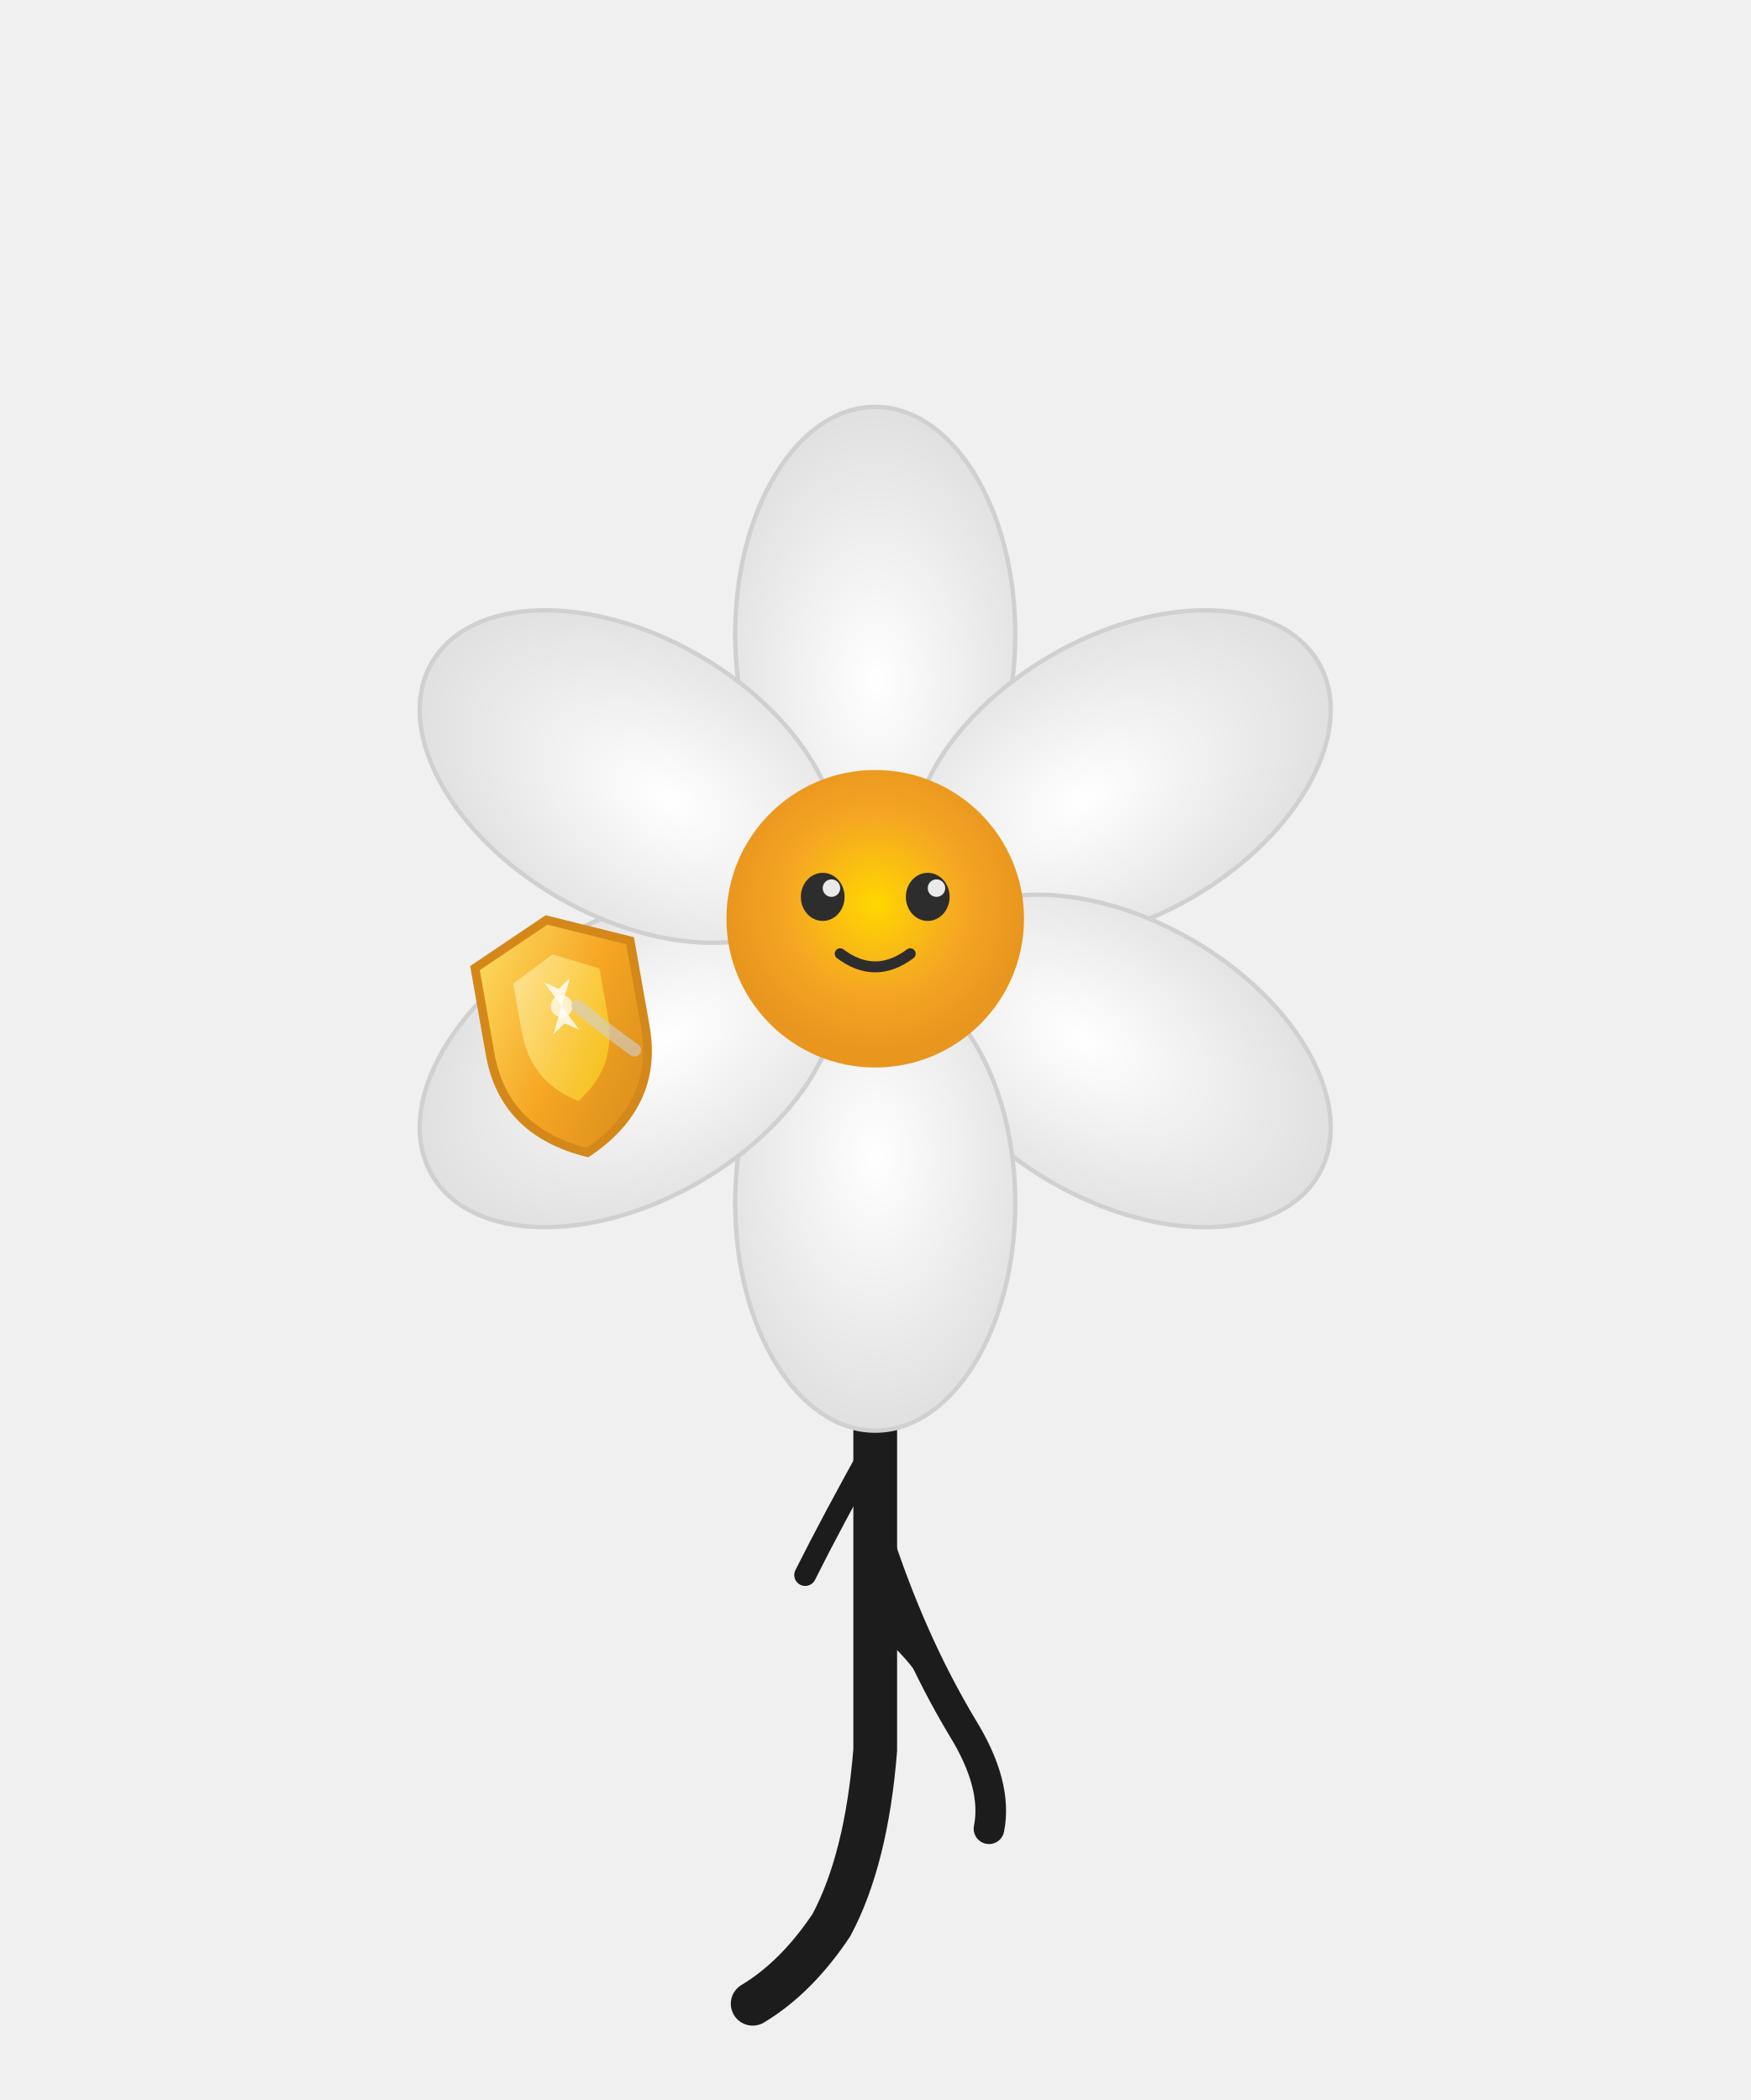
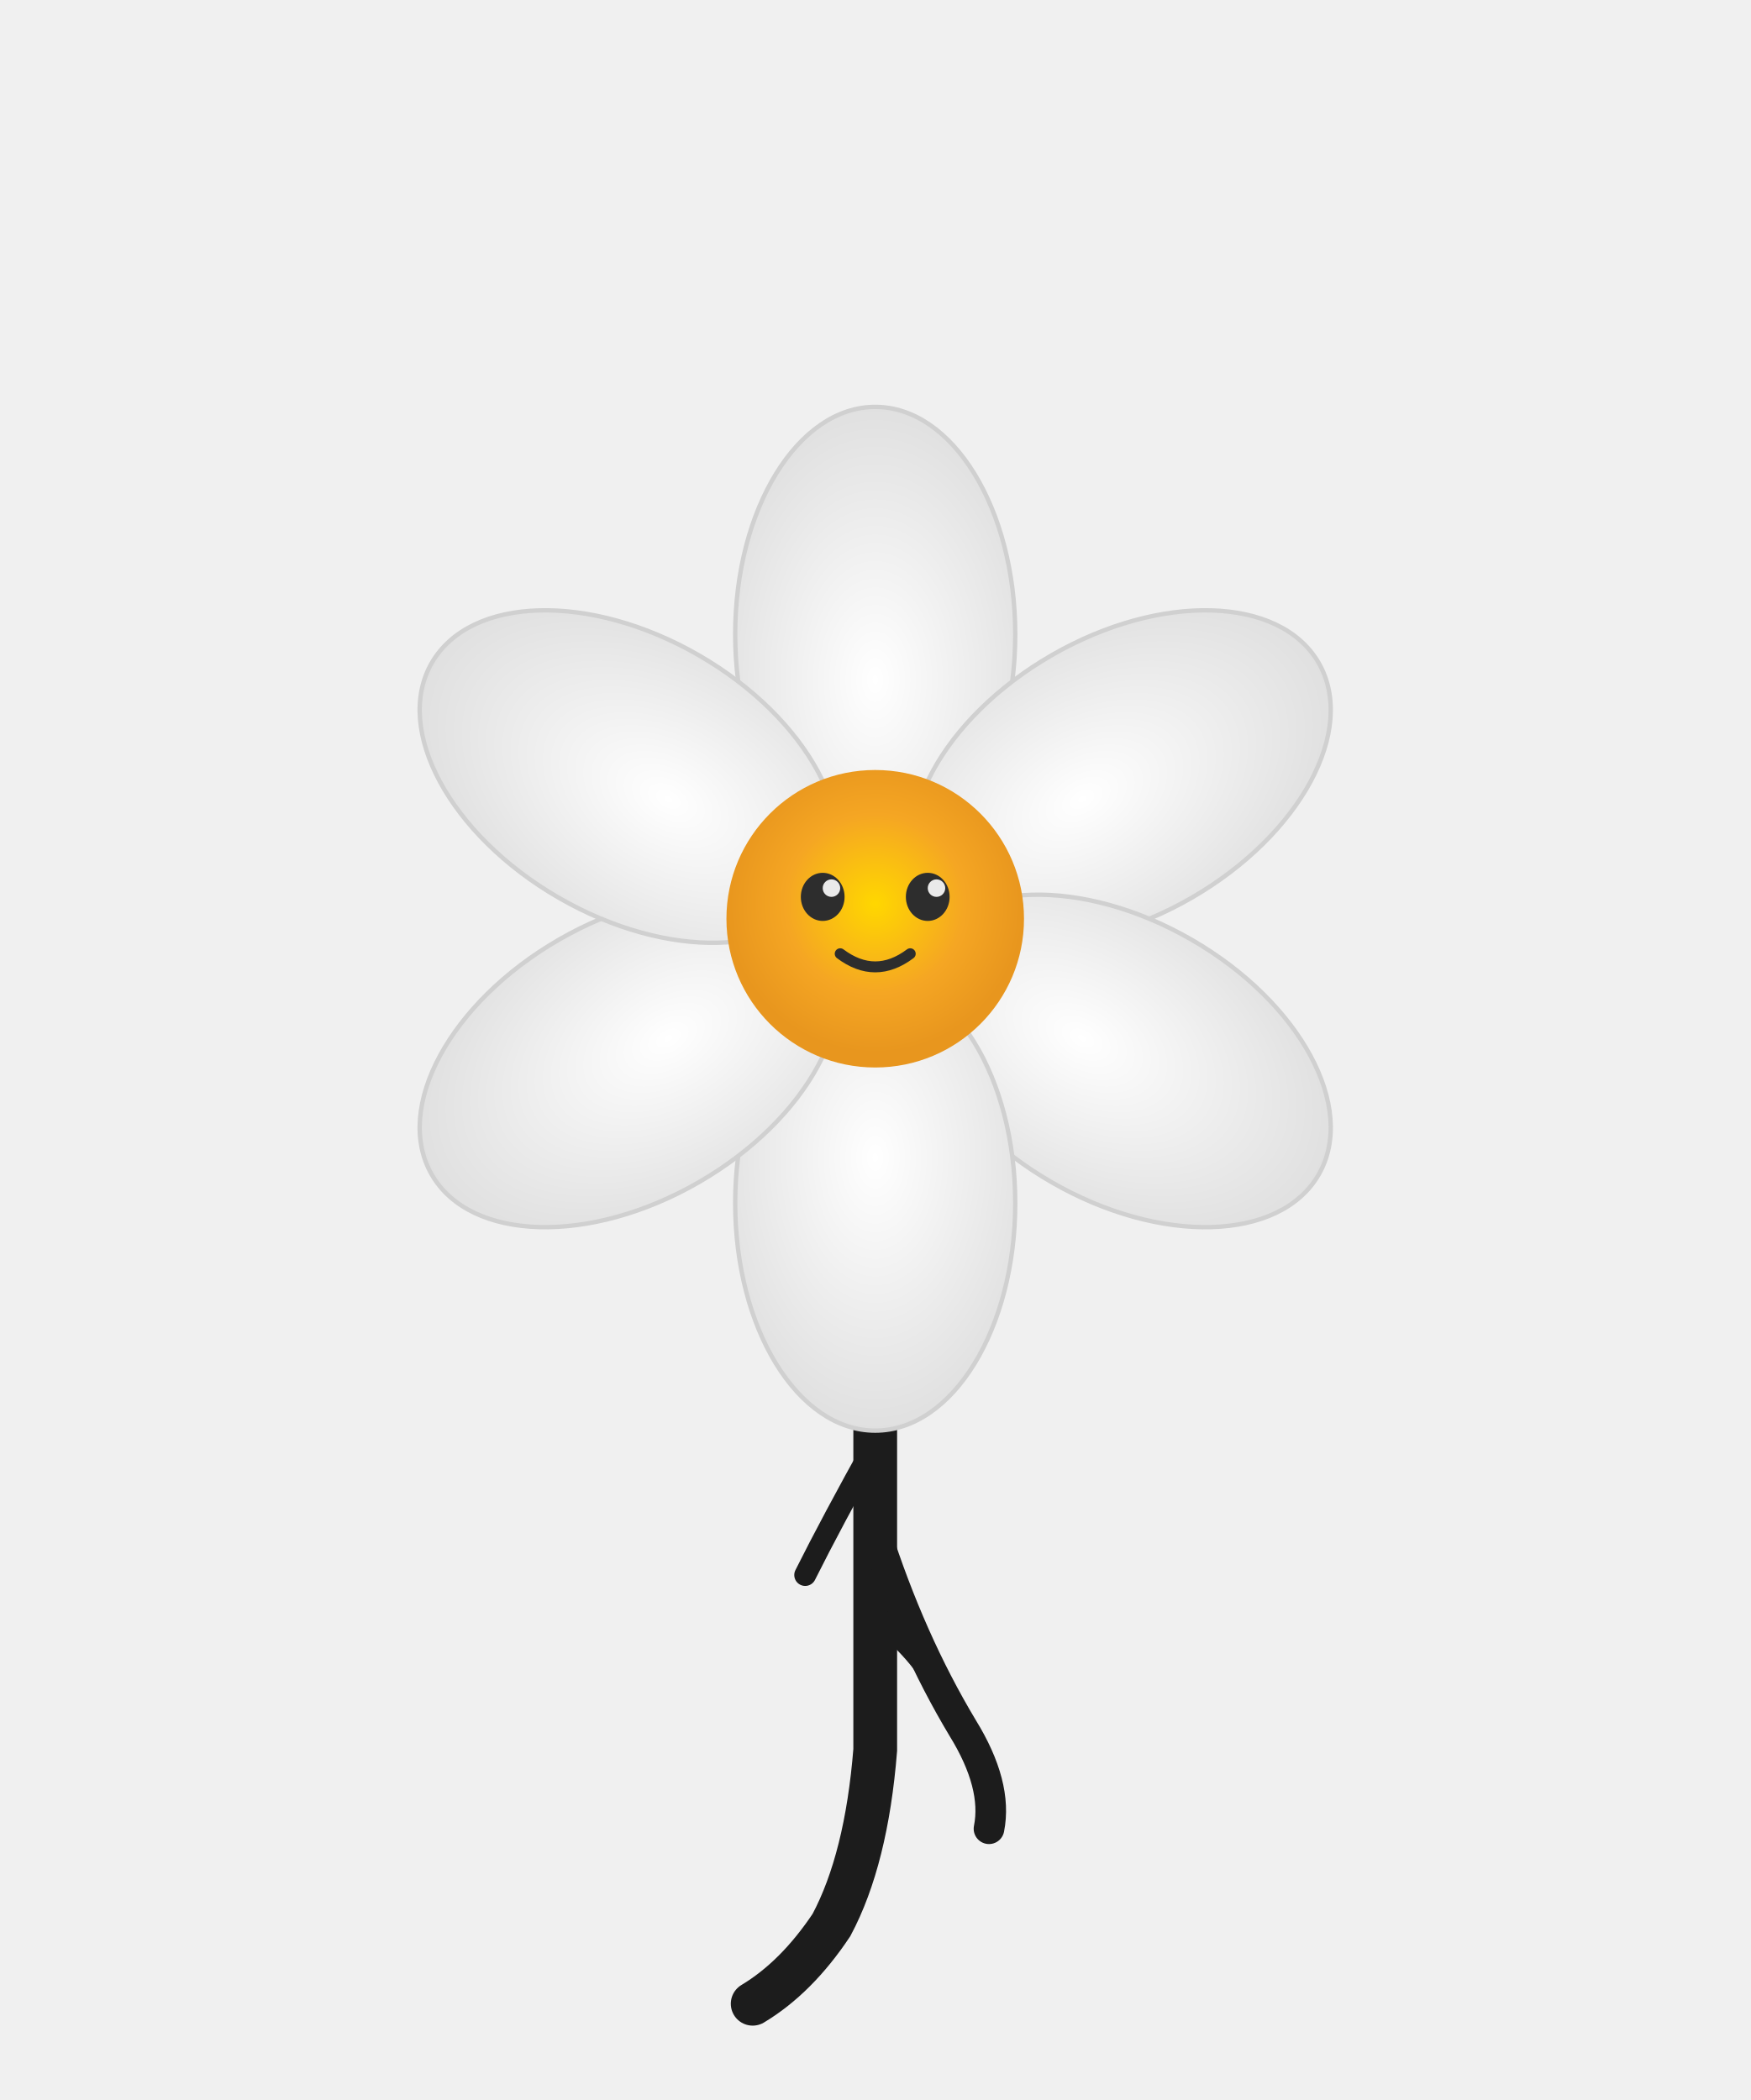
<svg xmlns="http://www.w3.org/2000/svg" viewBox="0 0 400 480" width="400" height="480">
  <defs>
    <radialGradient id="center-glow" cx="50%" cy="45%" r="50%">
      <stop offset="0%" stop-color="#FFD700" />
      <stop offset="60%" stop-color="#F5A623" />
      <stop offset="100%" stop-color="#E8961E" />
    </radialGradient>
    <radialGradient id="petal-grad" cx="50%" cy="60%" r="60%">
      <stop offset="0%" stop-color="#FFFFFF" />
      <stop offset="100%" stop-color="#E0E0E0" />
    </radialGradient>
-     <linearGradient id="shield-grad" x1="0%" y1="0%" x2="100%" y2="100%">
-       <stop offset="0%" stop-color="#FFE066" />
-       <stop offset="50%" stop-color="#F5A623" />
-       <stop offset="100%" stop-color="#D4881A" />
-     </linearGradient>
-     <linearGradient id="shield-inner" x1="0%" y1="0%" x2="100%" y2="100%">
-       <stop offset="0%" stop-color="#FFF5CC" />
-       <stop offset="100%" stop-color="#FFD700" />
-     </linearGradient>
    <filter id="glow">
      <feGaussianBlur stdDeviation="5" result="blur" />
      <feMerge>
        <feMergeNode in="blur" />
        <feMergeNode in="SourceGraphic" />
      </feMerge>
    </filter>
    <filter id="soft-shadow">
      <feDropShadow dx="0" dy="3" stdDeviation="4" flood-color="#000" flood-opacity="0.1" />
    </filter>
  </defs>
  <g>
    <path d="M200 290 L200 400 Q198 425 190 440 Q182 452 172 458" stroke="#1C1C1C" stroke-width="10" fill="none" stroke-linecap="round" />
    <path d="M200 350 Q208 375 220 395 Q228 408 226 418" stroke="#1C1C1C" stroke-width="7" fill="none" stroke-linecap="round" />
    <path d="M200 330 Q190 348 184 360" stroke="#1C1C1C" stroke-width="5" fill="none" stroke-linecap="round" />
    <path d="M200 370 Q210 378 214 386" stroke="#1C1C1C" stroke-width="4" fill="none" stroke-linecap="round" />
  </g>
  <g filter="soft-shadow" transform="translate(200, 210)">
    <ellipse cx="0" cy="-65" rx="32" ry="52" fill="url(#petal-grad)" stroke="#D0D0D0" stroke-width="1" transform="rotate(0)" />
    <ellipse cx="0" cy="-65" rx="32" ry="52" fill="url(#petal-grad)" stroke="#D0D0D0" stroke-width="1" transform="rotate(60)" />
    <ellipse cx="0" cy="-65" rx="32" ry="52" fill="url(#petal-grad)" stroke="#D0D0D0" stroke-width="1" transform="rotate(120)" />
    <ellipse cx="0" cy="-65" rx="32" ry="52" fill="url(#petal-grad)" stroke="#D0D0D0" stroke-width="1" transform="rotate(180)" />
    <ellipse cx="0" cy="-65" rx="32" ry="52" fill="url(#petal-grad)" stroke="#D0D0D0" stroke-width="1" transform="rotate(240)" />
    <ellipse cx="0" cy="-65" rx="32" ry="52" fill="url(#petal-grad)" stroke="#D0D0D0" stroke-width="1" transform="rotate(300)" />
  </g>
  <circle cx="200" cy="210" r="34" fill="url(#center-glow)" filter="glow" />
  <g>
    <ellipse cx="188" cy="205" rx="5" ry="5.5" fill="#2D2D2D" />
    <ellipse cx="212" cy="205" rx="5" ry="5.5" fill="#2D2D2D" />
    <circle cx="190" cy="203" r="2" fill="#FFF" opacity="0.9" />
    <circle cx="214" cy="203" r="2" fill="#FFF" opacity="0.9" />
    <path d="M192 218 Q200 224 208 218" stroke="#2D2D2D" stroke-width="2.5" fill="none" stroke-linecap="round" />
  </g>
-   <g transform="translate(128, 228) rotate(-10)">
-     <path d="M0 -18 L18 -10 L18 10 Q18 28 0 36 Q-18 28 -18 10 L-18 -10 Z" fill="url(#shield-grad)" stroke="#D4881A" stroke-width="2" />
-     <path d="M0 -10 L10 -5 L10 6 Q10 18 0 24 Q-10 18 -10 6 L-10 -5 Z" fill="url(#shield-inner)" opacity="0.6" />
-     <path d="M0 2 L3 -4 L0 -2 L-3 -4 Z" fill="#FFF" opacity="0.8" />
-     <path d="M0 2 L3 8 L0 6 L-3 8 Z" fill="#FFF" opacity="0.8" />
-     <circle cx="0" cy="2" r="2.5" fill="#FFF" opacity="0.7" />
-   </g>
-   <path d="M145 240 Q138 235 132 230" stroke="#D0D0D0" stroke-width="3" fill="none" stroke-linecap="round" opacity="0.6" />
</svg>
